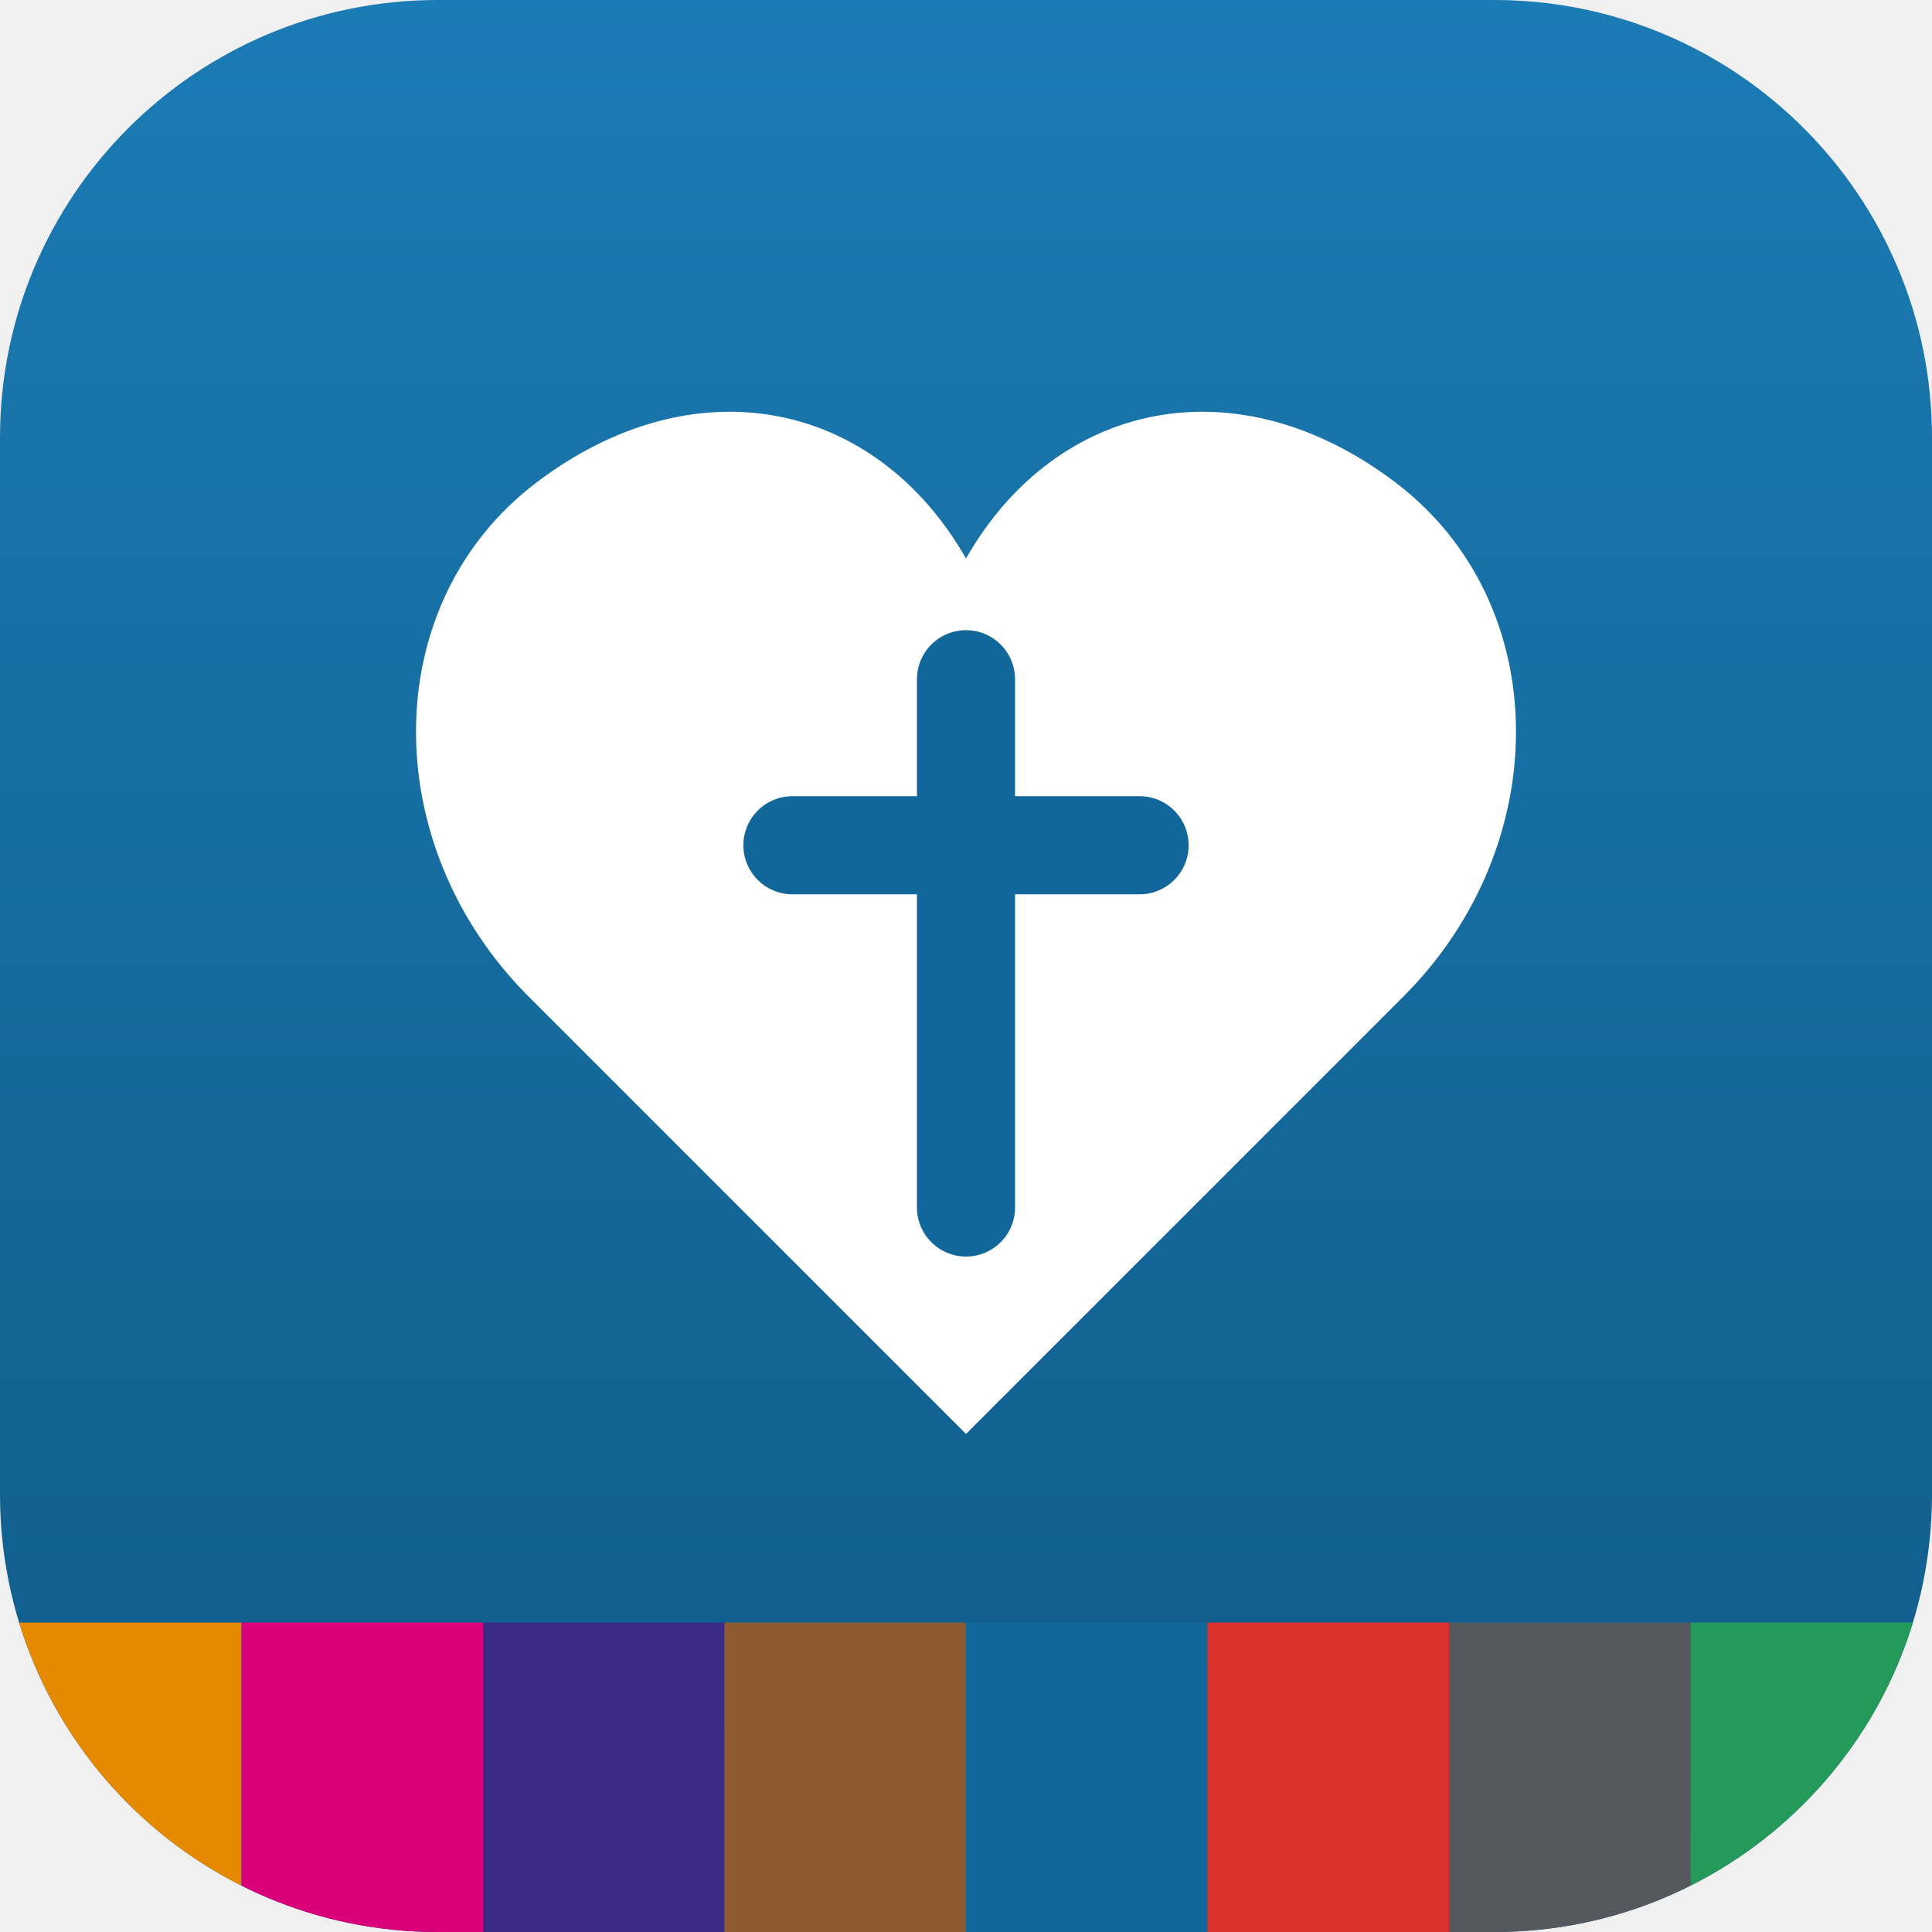
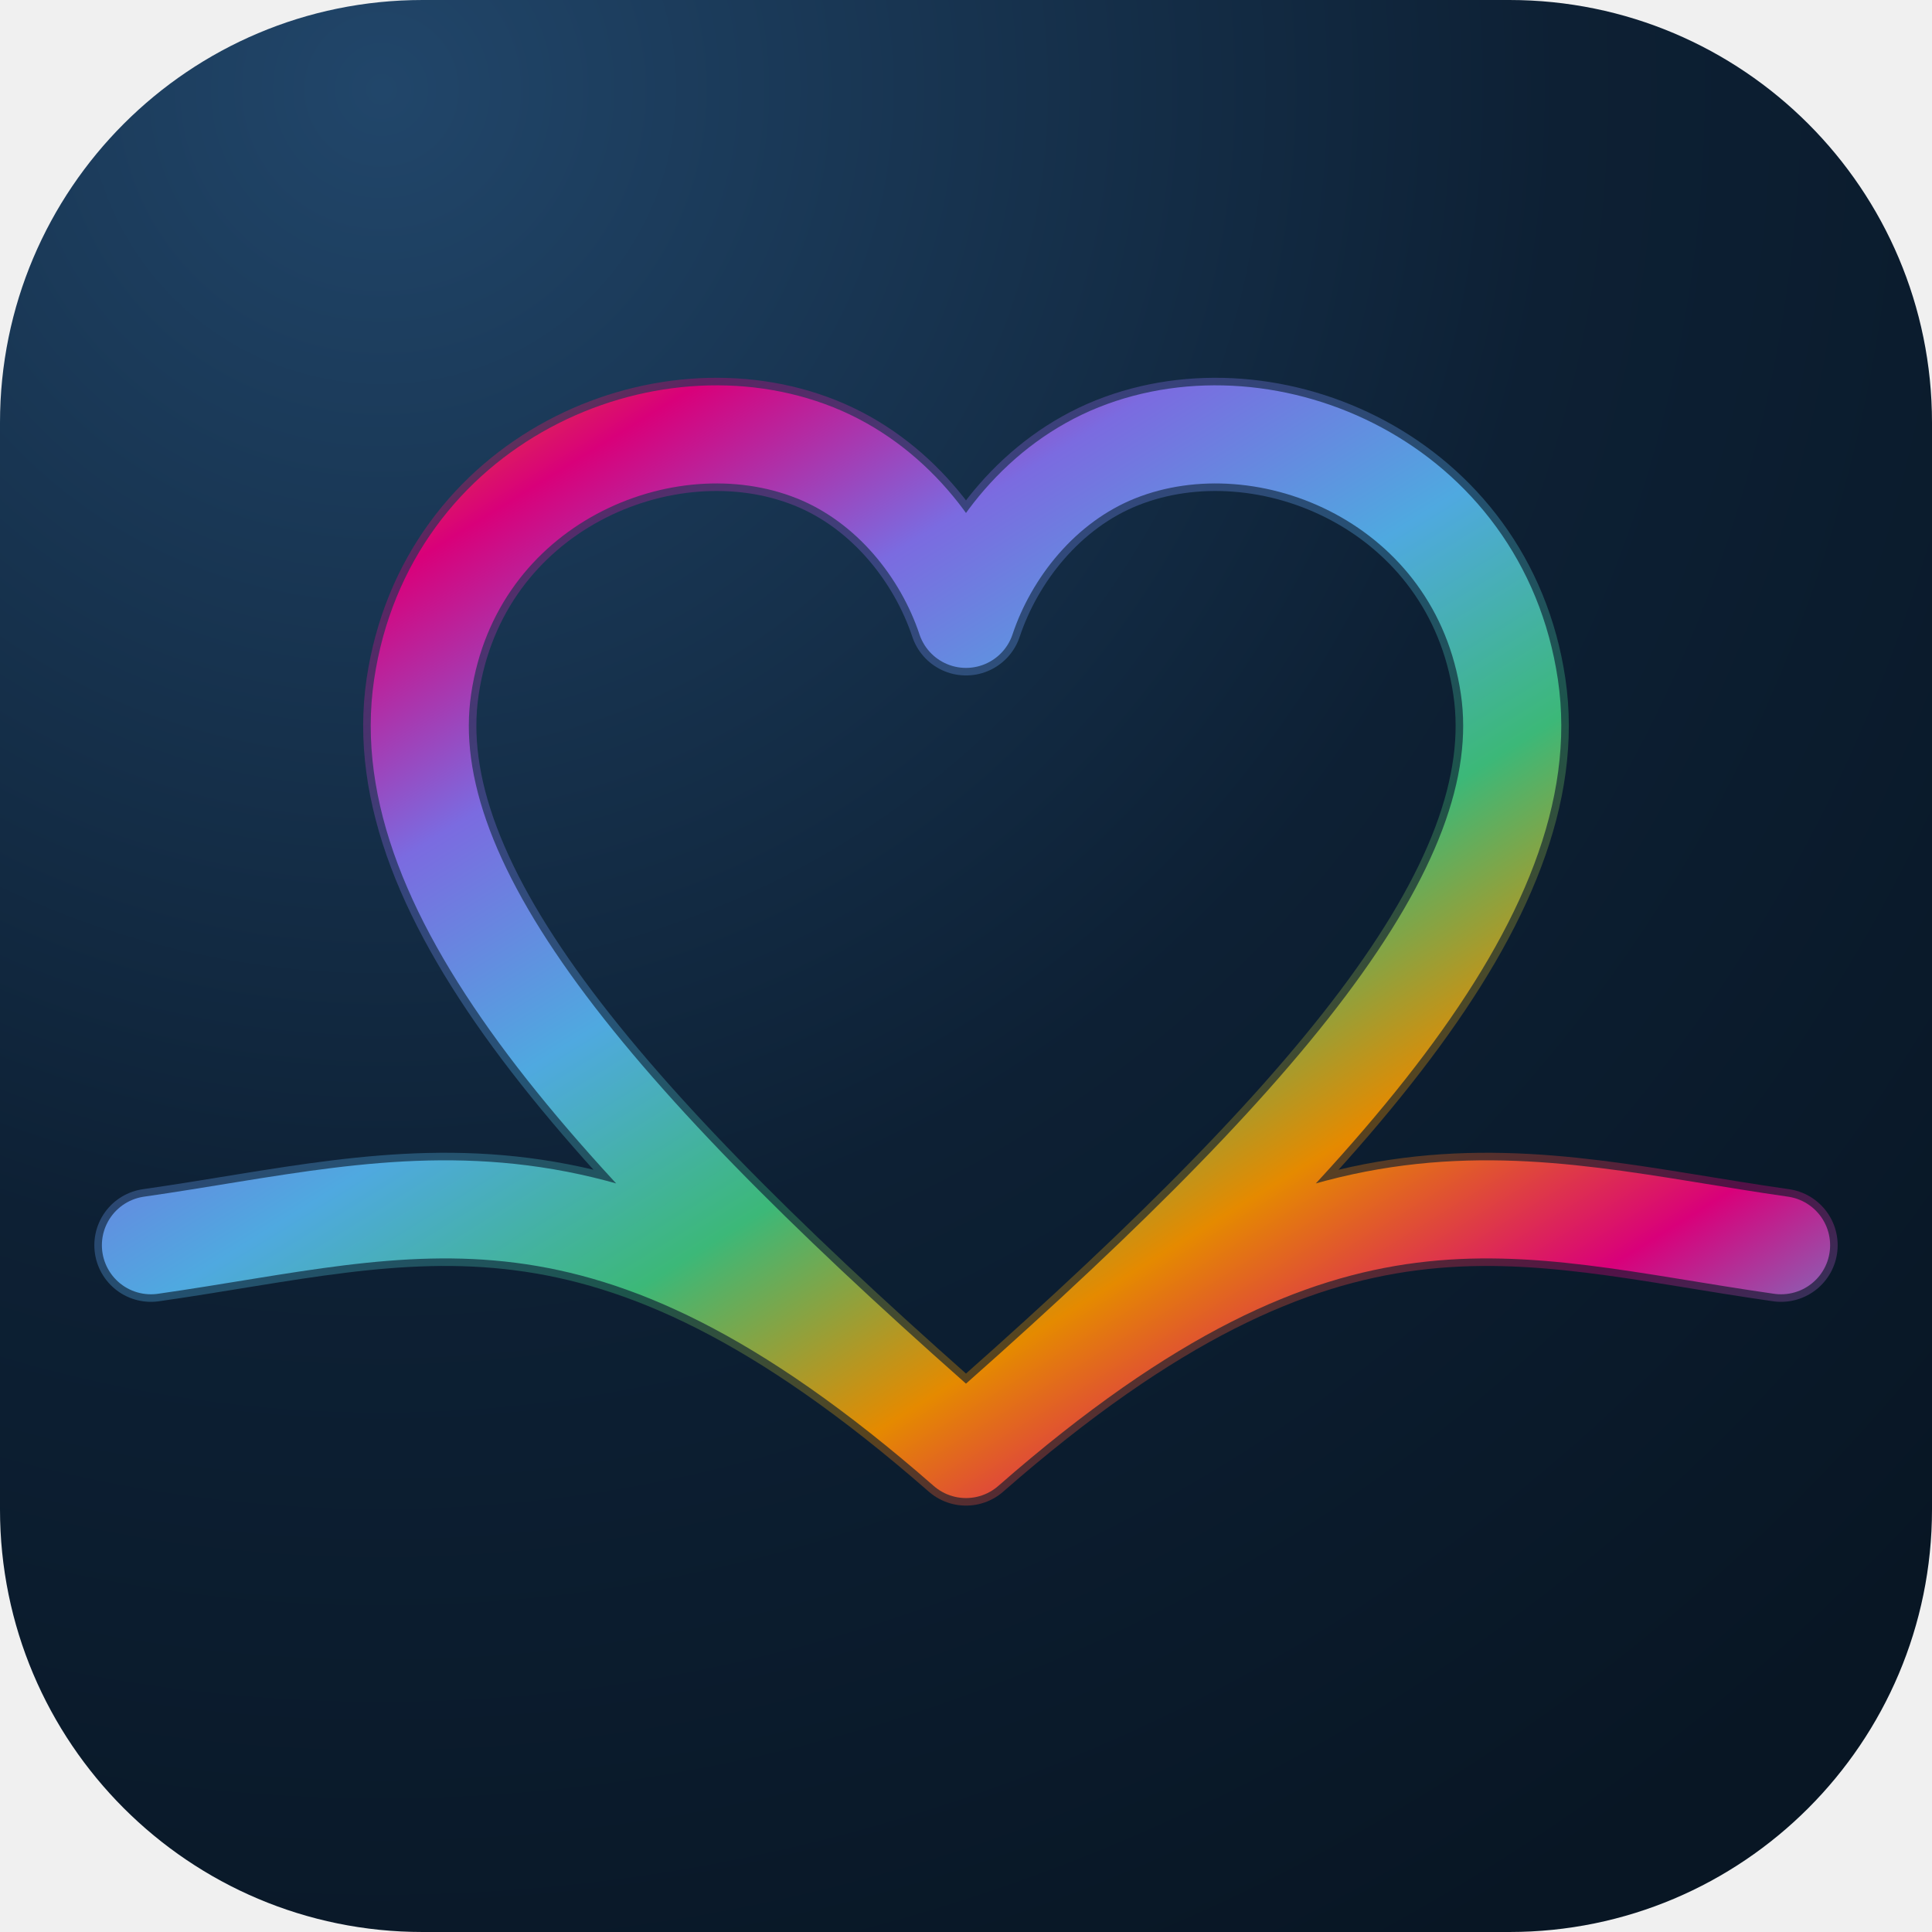
<svg xmlns="http://www.w3.org/2000/svg" viewBox="0 0 512 512" width="512" height="512">
  <defs>
    <clipPath id="r">
-       <rect width="512" height="512" rx="116" />
+       <rect width="512" height="512" rx="112" />
    </clipPath>
-     <linearGradient id="g" x1="0" y1="0" x2="0" y2="1">
-       <stop offset="0" stop-color="#1B7BB4" />
-       <stop offset="1" stop-color="#0F5A87" />
+     <radialGradient id="bg" cx=".2" cy=".05" r="1.1">
+       <stop offset="0" stop-color="#21466A" />
+       <stop offset=".55" stop-color="#0D2034" />
+       <stop offset="1" stop-color="#081624" />
+     </radialGradient>
+     <linearGradient id="h" x1="0" y1="0" x2="1" y2="1">
+       <stop offset="0.000" stop-color="#E58A00" />
+       <stop offset="0.143" stop-color="#D9007A" />
+       <stop offset="0.286" stop-color="#7B6BE0" />
+       <stop offset="0.429" stop-color="#4FA9E0" />
+       <stop offset="0.571" stop-color="#3CB878" />
+       <stop offset="0.714" stop-color="#E58A00" />
+       <stop offset="0.857" stop-color="#D9007A" />
+       <stop offset="1.000" stop-color="#4FA9E0" />
    </linearGradient>
+     <filter id="glow" x="-20%" y="-20%" width="140%" height="140%">
+       <feGaussianBlur stdDeviation="10" result="b" />
+       <feMerge>
+         <feMergeNode in="b" />
+         <feMergeNode in="SourceGraphic" />
+       </feMerge>
+     </filter>
  </defs>
  <g clip-path="url(#r)">
-     <rect width="512" height="512" fill="url(#g)" />
-     <rect x="0" y="430" width="64" height="82" fill="#E58A00" />
-     <rect x="64" y="430" width="64" height="82" fill="#D9007A" />
-     <rect x="128" y="430" width="64" height="82" fill="#3A2A85" />
-     <rect x="192" y="430" width="64" height="82" fill="#8E5A32" />
-     <rect x="256" y="430" width="64" height="82" fill="#12679A" />
-     <rect x="320" y="430" width="64" height="82" fill="#D9312B" />
-     <rect x="384" y="430" width="64" height="82" fill="#55595D" />
-     <rect x="448" y="430" width="64" height="82" fill="#25995A" />
-     <path d="M256 380 L140 264 C100 224 100 160 142 128 C184 96 232 106 256 148 C280 106 328 96 370 128 C412 160 412 224 372 264 Z" fill="#fff" />
-     <path d="M256 180 v140 M210 224 h92" stroke="#12679A" stroke-width="26" stroke-linecap="round" />
+     <rect width="512" height="512" fill="url(#bg)" />
+     <path d="M40 330 C 110 320, 160 300, 256 384 C 160 300, 104 236, 112 182 C 120 128, 176 104, 216 120 C 236 128, 250 146, 256 164 C 262 146, 276 128, 296 120 C 336 104, 392 128, 400 182 C 408 236, 352 300, 256 384 C 352 300, 402 320, 472 330" stroke="url(#h)" stroke-width="30" fill="none" stroke-linecap="round" stroke-linejoin="round" opacity=".35" />
+     <path d="M40 330 C 110 320, 160 300, 256 384 C 160 300, 104 236, 112 182 C 120 128, 176 104, 216 120 C 236 128, 250 146, 256 164 C 262 146, 276 128, 296 120 C 336 104, 392 128, 400 182 C 408 236, 352 300, 256 384 C 352 300, 402 320, 472 330" stroke="url(#h)" stroke-width="26" fill="none" stroke-linecap="round" stroke-linejoin="round" />
  </g>
</svg>
